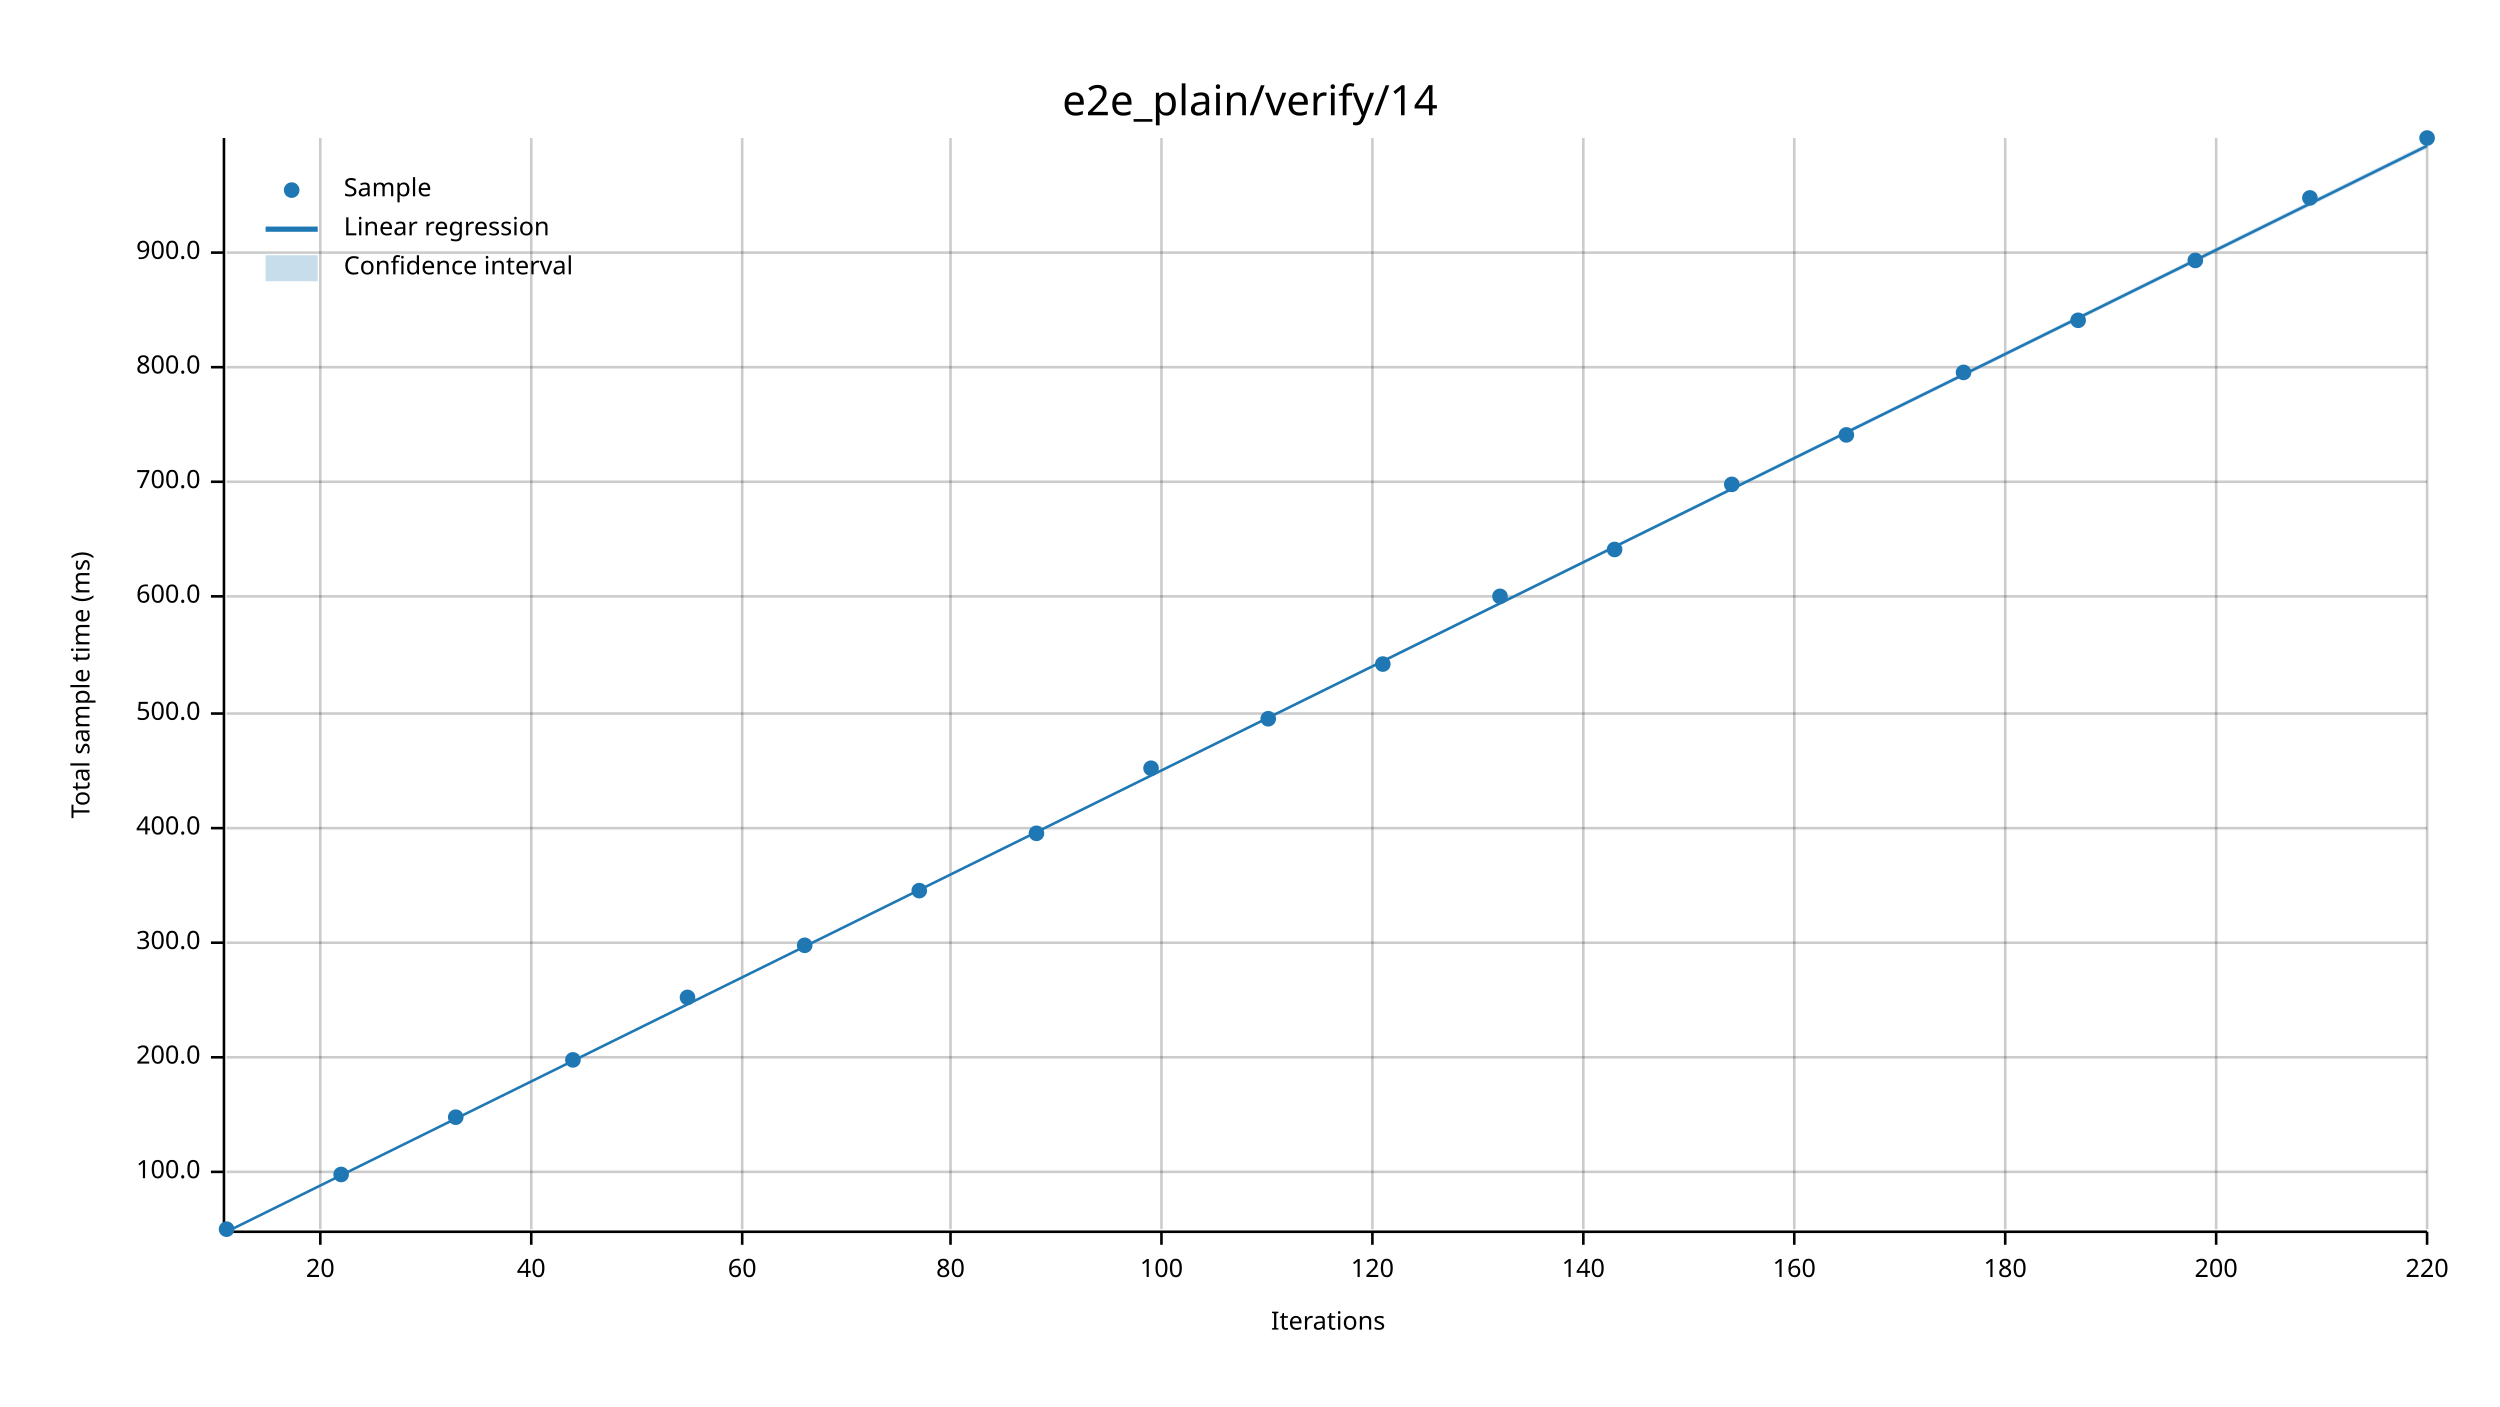
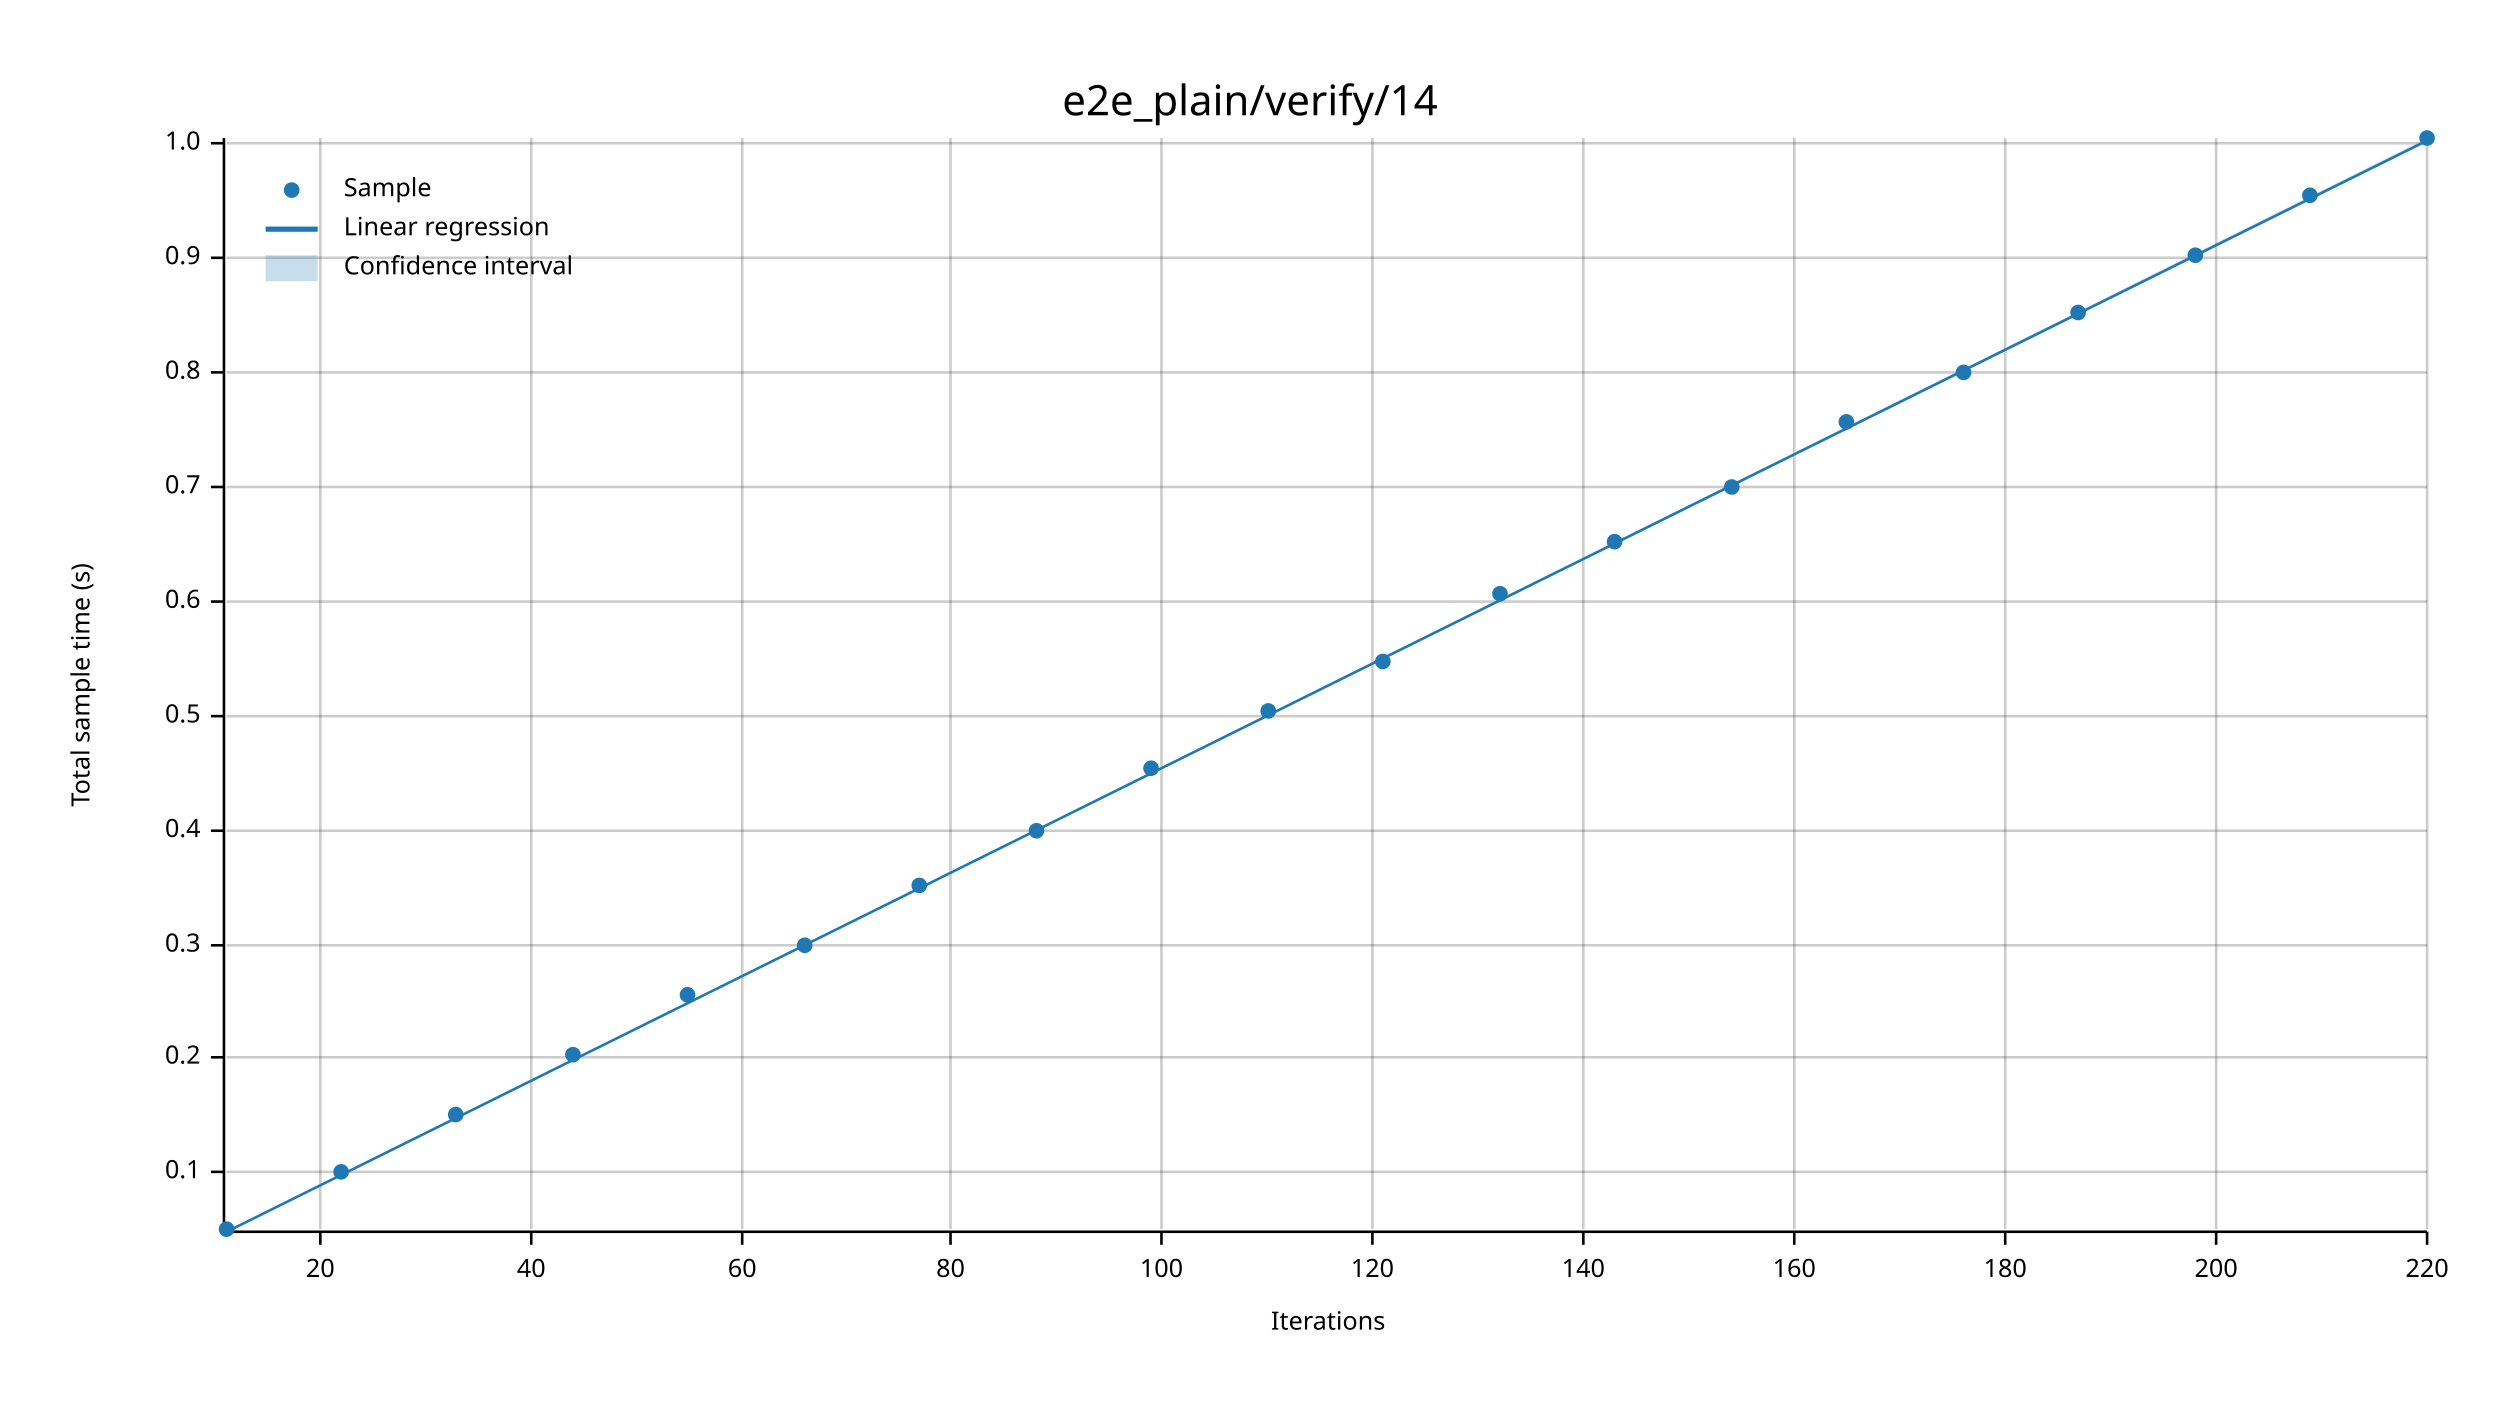
<svg xmlns="http://www.w3.org/2000/svg" width="960" height="540" viewBox="0 0 960 540">
  <text x="480" y="32" dy="0.76em" text-anchor="middle" font-family="sans-serif" font-size="16.129" opacity="1" fill="#000000">
e2e_plain/verify/14
</text>
  <text x="27" y="263" dy="0.76em" text-anchor="middle" font-family="sans-serif" font-size="9.677" opacity="1" fill="#000000" transform="rotate(270, 27, 263)">
- Total sample time (ms)
+ Total sample time (s)
</text>
  <text x="510" y="513" dy="-0.5ex" text-anchor="middle" font-family="sans-serif" font-size="9.677" opacity="1" fill="#000000">
Iterations
</text>
  <line opacity="0.2" stroke="#000000" stroke-width="1" x1="123" y1="472" x2="123" y2="53" />
  <line opacity="0.2" stroke="#000000" stroke-width="1" x1="204" y1="472" x2="204" y2="53" />
  <line opacity="0.2" stroke="#000000" stroke-width="1" x1="285" y1="472" x2="285" y2="53" />
  <line opacity="0.2" stroke="#000000" stroke-width="1" x1="365" y1="472" x2="365" y2="53" />
  <line opacity="0.2" stroke="#000000" stroke-width="1" x1="446" y1="472" x2="446" y2="53" />
  <line opacity="0.2" stroke="#000000" stroke-width="1" x1="527" y1="472" x2="527" y2="53" />
  <line opacity="0.2" stroke="#000000" stroke-width="1" x1="608" y1="472" x2="608" y2="53" />
  <line opacity="0.2" stroke="#000000" stroke-width="1" x1="689" y1="472" x2="689" y2="53" />
  <line opacity="0.2" stroke="#000000" stroke-width="1" x1="770" y1="472" x2="770" y2="53" />
  <line opacity="0.2" stroke="#000000" stroke-width="1" x1="851" y1="472" x2="851" y2="53" />
  <line opacity="0.2" stroke="#000000" stroke-width="1" x1="932" y1="472" x2="932" y2="53" />
  <line opacity="0.2" stroke="#000000" stroke-width="1" x1="87" y1="450" x2="932" y2="450" />
  <line opacity="0.2" stroke="#000000" stroke-width="1" x1="87" y1="406" x2="932" y2="406" />
-   <line opacity="0.2" stroke="#000000" stroke-width="1" x1="87" y1="362" x2="932" y2="362" />
-   <line opacity="0.2" stroke="#000000" stroke-width="1" x1="87" y1="318" x2="932" y2="318" />
-   <line opacity="0.2" stroke="#000000" stroke-width="1" x1="87" y1="274" x2="932" y2="274" />
-   <line opacity="0.2" stroke="#000000" stroke-width="1" x1="87" y1="229" x2="932" y2="229" />
-   <line opacity="0.2" stroke="#000000" stroke-width="1" x1="87" y1="185" x2="932" y2="185" />
-   <line opacity="0.2" stroke="#000000" stroke-width="1" x1="87" y1="141" x2="932" y2="141" />
-   <line opacity="0.2" stroke="#000000" stroke-width="1" x1="87" y1="97" x2="932" y2="97" />
+   <line opacity="0.2" stroke="#000000" stroke-width="1" x1="87" y1="363" x2="932" y2="363" />
+   <line opacity="0.2" stroke="#000000" stroke-width="1" x1="87" y1="319" x2="932" y2="319" />
+   <line opacity="0.2" stroke="#000000" stroke-width="1" x1="87" y1="275" x2="932" y2="275" />
+   <line opacity="0.2" stroke="#000000" stroke-width="1" x1="87" y1="231" x2="932" y2="231" />
+   <line opacity="0.2" stroke="#000000" stroke-width="1" x1="87" y1="187" x2="932" y2="187" />
+   <line opacity="0.2" stroke="#000000" stroke-width="1" x1="87" y1="143" x2="932" y2="143" />
+   <line opacity="0.2" stroke="#000000" stroke-width="1" x1="87" y1="99" x2="932" y2="99" />
+   <line opacity="0.2" stroke="#000000" stroke-width="1" x1="87" y1="55" x2="932" y2="55" />
  <polyline fill="none" opacity="1" stroke="#000000" stroke-width="1" points="86,53 86,472 " />
  <text x="77" y="450" dy="0.5ex" text-anchor="end" font-family="sans-serif" font-size="9.677" opacity="1" fill="#000000">
- 100.0
+ 0.1
</text>
  <polyline fill="none" opacity="1" stroke="#000000" stroke-width="1" points="81,450 86,450 " />
  <text x="77" y="406" dy="0.5ex" text-anchor="end" font-family="sans-serif" font-size="9.677" opacity="1" fill="#000000">
- 200.0
+ 0.2
</text>
  <polyline fill="none" opacity="1" stroke="#000000" stroke-width="1" points="81,406 86,406 " />
-   <text x="77" y="362" dy="0.5ex" text-anchor="end" font-family="sans-serif" font-size="9.677" opacity="1" fill="#000000">
- 300.0
+   <text x="77" y="363" dy="0.5ex" text-anchor="end" font-family="sans-serif" font-size="9.677" opacity="1" fill="#000000">
+ 0.3
</text>
-   <polyline fill="none" opacity="1" stroke="#000000" stroke-width="1" points="81,362 86,362 " />
-   <text x="77" y="318" dy="0.5ex" text-anchor="end" font-family="sans-serif" font-size="9.677" opacity="1" fill="#000000">
- 400.0
+   <polyline fill="none" opacity="1" stroke="#000000" stroke-width="1" points="81,363 86,363 " />
+   <text x="77" y="319" dy="0.5ex" text-anchor="end" font-family="sans-serif" font-size="9.677" opacity="1" fill="#000000">
+ 0.4
</text>
-   <polyline fill="none" opacity="1" stroke="#000000" stroke-width="1" points="81,318 86,318 " />
-   <text x="77" y="274" dy="0.5ex" text-anchor="end" font-family="sans-serif" font-size="9.677" opacity="1" fill="#000000">
- 500.0
+   <polyline fill="none" opacity="1" stroke="#000000" stroke-width="1" points="81,319 86,319 " />
+   <text x="77" y="275" dy="0.5ex" text-anchor="end" font-family="sans-serif" font-size="9.677" opacity="1" fill="#000000">
+ 0.5
</text>
-   <polyline fill="none" opacity="1" stroke="#000000" stroke-width="1" points="81,274 86,274 " />
-   <text x="77" y="229" dy="0.5ex" text-anchor="end" font-family="sans-serif" font-size="9.677" opacity="1" fill="#000000">
- 600.0
+   <polyline fill="none" opacity="1" stroke="#000000" stroke-width="1" points="81,275 86,275 " />
+   <text x="77" y="231" dy="0.5ex" text-anchor="end" font-family="sans-serif" font-size="9.677" opacity="1" fill="#000000">
+ 0.6
</text>
-   <polyline fill="none" opacity="1" stroke="#000000" stroke-width="1" points="81,229 86,229 " />
-   <text x="77" y="185" dy="0.5ex" text-anchor="end" font-family="sans-serif" font-size="9.677" opacity="1" fill="#000000">
- 700.0
+   <polyline fill="none" opacity="1" stroke="#000000" stroke-width="1" points="81,231 86,231 " />
+   <text x="77" y="187" dy="0.5ex" text-anchor="end" font-family="sans-serif" font-size="9.677" opacity="1" fill="#000000">
+ 0.7
</text>
-   <polyline fill="none" opacity="1" stroke="#000000" stroke-width="1" points="81,185 86,185 " />
-   <text x="77" y="141" dy="0.5ex" text-anchor="end" font-family="sans-serif" font-size="9.677" opacity="1" fill="#000000">
- 800.0
+   <polyline fill="none" opacity="1" stroke="#000000" stroke-width="1" points="81,187 86,187 " />
+   <text x="77" y="143" dy="0.5ex" text-anchor="end" font-family="sans-serif" font-size="9.677" opacity="1" fill="#000000">
+ 0.8
</text>
-   <polyline fill="none" opacity="1" stroke="#000000" stroke-width="1" points="81,141 86,141 " />
-   <text x="77" y="97" dy="0.5ex" text-anchor="end" font-family="sans-serif" font-size="9.677" opacity="1" fill="#000000">
- 900.0
+   <polyline fill="none" opacity="1" stroke="#000000" stroke-width="1" points="81,143 86,143 " />
+   <text x="77" y="99" dy="0.5ex" text-anchor="end" font-family="sans-serif" font-size="9.677" opacity="1" fill="#000000">
+ 0.9
</text>
-   <polyline fill="none" opacity="1" stroke="#000000" stroke-width="1" points="81,97 86,97 " />
+   <polyline fill="none" opacity="1" stroke="#000000" stroke-width="1" points="81,99 86,99 " />
+   <text x="77" y="55" dy="0.5ex" text-anchor="end" font-family="sans-serif" font-size="9.677" opacity="1" fill="#000000">
+ 1.0
+ </text>
+   <polyline fill="none" opacity="1" stroke="#000000" stroke-width="1" points="81,55 86,55 " />
  <polyline fill="none" opacity="1" stroke="#000000" stroke-width="1" points="87,473 932,473 " />
  <text x="123" y="483" dy="0.76em" text-anchor="middle" font-family="sans-serif" font-size="9.677" opacity="1" fill="#000000">
20
</text>
  <polyline fill="none" opacity="1" stroke="#000000" stroke-width="1" points="123,473 123,478 " />
  <text x="204" y="483" dy="0.76em" text-anchor="middle" font-family="sans-serif" font-size="9.677" opacity="1" fill="#000000">
40
</text>
  <polyline fill="none" opacity="1" stroke="#000000" stroke-width="1" points="204,473 204,478 " />
  <text x="285" y="483" dy="0.76em" text-anchor="middle" font-family="sans-serif" font-size="9.677" opacity="1" fill="#000000">
60
</text>
  <polyline fill="none" opacity="1" stroke="#000000" stroke-width="1" points="285,473 285,478 " />
  <text x="365" y="483" dy="0.76em" text-anchor="middle" font-family="sans-serif" font-size="9.677" opacity="1" fill="#000000">
80
</text>
  <polyline fill="none" opacity="1" stroke="#000000" stroke-width="1" points="365,473 365,478 " />
  <text x="446" y="483" dy="0.76em" text-anchor="middle" font-family="sans-serif" font-size="9.677" opacity="1" fill="#000000">
100
</text>
  <polyline fill="none" opacity="1" stroke="#000000" stroke-width="1" points="446,473 446,478 " />
  <text x="527" y="483" dy="0.76em" text-anchor="middle" font-family="sans-serif" font-size="9.677" opacity="1" fill="#000000">
120
</text>
  <polyline fill="none" opacity="1" stroke="#000000" stroke-width="1" points="527,473 527,478 " />
  <text x="608" y="483" dy="0.76em" text-anchor="middle" font-family="sans-serif" font-size="9.677" opacity="1" fill="#000000">
140
</text>
  <polyline fill="none" opacity="1" stroke="#000000" stroke-width="1" points="608,473 608,478 " />
  <text x="689" y="483" dy="0.76em" text-anchor="middle" font-family="sans-serif" font-size="9.677" opacity="1" fill="#000000">
160
</text>
  <polyline fill="none" opacity="1" stroke="#000000" stroke-width="1" points="689,473 689,478 " />
  <text x="770" y="483" dy="0.76em" text-anchor="middle" font-family="sans-serif" font-size="9.677" opacity="1" fill="#000000">
180
</text>
  <polyline fill="none" opacity="1" stroke="#000000" stroke-width="1" points="770,473 770,478 " />
  <text x="851" y="483" dy="0.76em" text-anchor="middle" font-family="sans-serif" font-size="9.677" opacity="1" fill="#000000">
200
</text>
  <polyline fill="none" opacity="1" stroke="#000000" stroke-width="1" points="851,473 851,478 " />
  <text x="932" y="483" dy="0.76em" text-anchor="middle" font-family="sans-serif" font-size="9.677" opacity="1" fill="#000000">
220
</text>
  <polyline fill="none" opacity="1" stroke="#000000" stroke-width="1" points="932,473 932,478 " />
  <circle cx="87" cy="472" r="3" opacity="1" fill="#1F78B4" stroke="none" stroke-width="1" />
-   <circle cx="131" cy="451" r="3" opacity="1" fill="#1F78B4" stroke="none" stroke-width="1" />
-   <circle cx="175" cy="429" r="3" opacity="1" fill="#1F78B4" stroke="none" stroke-width="1" />
-   <circle cx="220" cy="407" r="3" opacity="1" fill="#1F78B4" stroke="none" stroke-width="1" />
-   <circle cx="264" cy="383" r="3" opacity="1" fill="#1F78B4" stroke="none" stroke-width="1" />
+   <circle cx="131" cy="450" r="3" opacity="1" fill="#1F78B4" stroke="none" stroke-width="1" />
+   <circle cx="175" cy="428" r="3" opacity="1" fill="#1F78B4" stroke="none" stroke-width="1" />
+   <circle cx="220" cy="405" r="3" opacity="1" fill="#1F78B4" stroke="none" stroke-width="1" />
+   <circle cx="264" cy="382" r="3" opacity="1" fill="#1F78B4" stroke="none" stroke-width="1" />
  <circle cx="309" cy="363" r="3" opacity="1" fill="#1F78B4" stroke="none" stroke-width="1" />
-   <circle cx="353" cy="342" r="3" opacity="1" fill="#1F78B4" stroke="none" stroke-width="1" />
-   <circle cx="398" cy="320" r="3" opacity="1" fill="#1F78B4" stroke="none" stroke-width="1" />
+   <circle cx="353" cy="340" r="3" opacity="1" fill="#1F78B4" stroke="none" stroke-width="1" />
+   <circle cx="398" cy="319" r="3" opacity="1" fill="#1F78B4" stroke="none" stroke-width="1" />
  <circle cx="442" cy="295" r="3" opacity="1" fill="#1F78B4" stroke="none" stroke-width="1" />
-   <circle cx="487" cy="276" r="3" opacity="1" fill="#1F78B4" stroke="none" stroke-width="1" />
-   <circle cx="531" cy="255" r="3" opacity="1" fill="#1F78B4" stroke="none" stroke-width="1" />
-   <circle cx="576" cy="229" r="3" opacity="1" fill="#1F78B4" stroke="none" stroke-width="1" />
-   <circle cx="620" cy="211" r="3" opacity="1" fill="#1F78B4" stroke="none" stroke-width="1" />
-   <circle cx="665" cy="186" r="3" opacity="1" fill="#1F78B4" stroke="none" stroke-width="1" />
-   <circle cx="709" cy="167" r="3" opacity="1" fill="#1F78B4" stroke="none" stroke-width="1" />
+   <circle cx="487" cy="273" r="3" opacity="1" fill="#1F78B4" stroke="none" stroke-width="1" />
+   <circle cx="531" cy="254" r="3" opacity="1" fill="#1F78B4" stroke="none" stroke-width="1" />
+   <circle cx="576" cy="228" r="3" opacity="1" fill="#1F78B4" stroke="none" stroke-width="1" />
+   <circle cx="620" cy="208" r="3" opacity="1" fill="#1F78B4" stroke="none" stroke-width="1" />
+   <circle cx="665" cy="187" r="3" opacity="1" fill="#1F78B4" stroke="none" stroke-width="1" />
+   <circle cx="709" cy="162" r="3" opacity="1" fill="#1F78B4" stroke="none" stroke-width="1" />
  <circle cx="754" cy="143" r="3" opacity="1" fill="#1F78B4" stroke="none" stroke-width="1" />
-   <circle cx="798" cy="123" r="3" opacity="1" fill="#1F78B4" stroke="none" stroke-width="1" />
-   <circle cx="843" cy="100" r="3" opacity="1" fill="#1F78B4" stroke="none" stroke-width="1" />
-   <circle cx="887" cy="76" r="3" opacity="1" fill="#1F78B4" stroke="none" stroke-width="1" />
+   <circle cx="798" cy="120" r="3" opacity="1" fill="#1F78B4" stroke="none" stroke-width="1" />
+   <circle cx="843" cy="98" r="3" opacity="1" fill="#1F78B4" stroke="none" stroke-width="1" />
+   <circle cx="887" cy="75" r="3" opacity="1" fill="#1F78B4" stroke="none" stroke-width="1" />
  <circle cx="932" cy="53" r="3" opacity="1" fill="#1F78B4" stroke="none" stroke-width="1" />
-   <polyline fill="none" opacity="1" stroke="#1F78B4" stroke-width="1" points="87,473 932,56 " />
-   <polygon opacity="0.25" fill="#1F78B4" points="87,473 932,57 932,55 " />
+   <polyline fill="none" opacity="1" stroke="#1F78B4" stroke-width="1" points="87,473 932,54 " />
+   <polygon opacity="0.25" fill="#1F78B4" points="87,473 932,54 932,53 " />
  <text x="132" y="68" dy="0.76em" text-anchor="start" font-family="sans-serif" font-size="9.677" opacity="1" fill="#000000">
Sample
</text>
  <text x="132" y="83" dy="0.76em" text-anchor="start" font-family="sans-serif" font-size="9.677" opacity="1" fill="#000000">
Linear regression
</text>
  <text x="132" y="98" dy="0.76em" text-anchor="start" font-family="sans-serif" font-size="9.677" opacity="1" fill="#000000">
Confidence interval
</text>
  <circle cx="112" cy="73" r="3" opacity="1" fill="#1F78B4" stroke="none" stroke-width="1" />
  <polyline fill="none" opacity="1" stroke="#1F78B4" stroke-width="2" points="102,88 122,88 " />
  <rect x="102" y="98" width="20" height="10" opacity="0.25" fill="#1F78B4" stroke="none" />
</svg>
